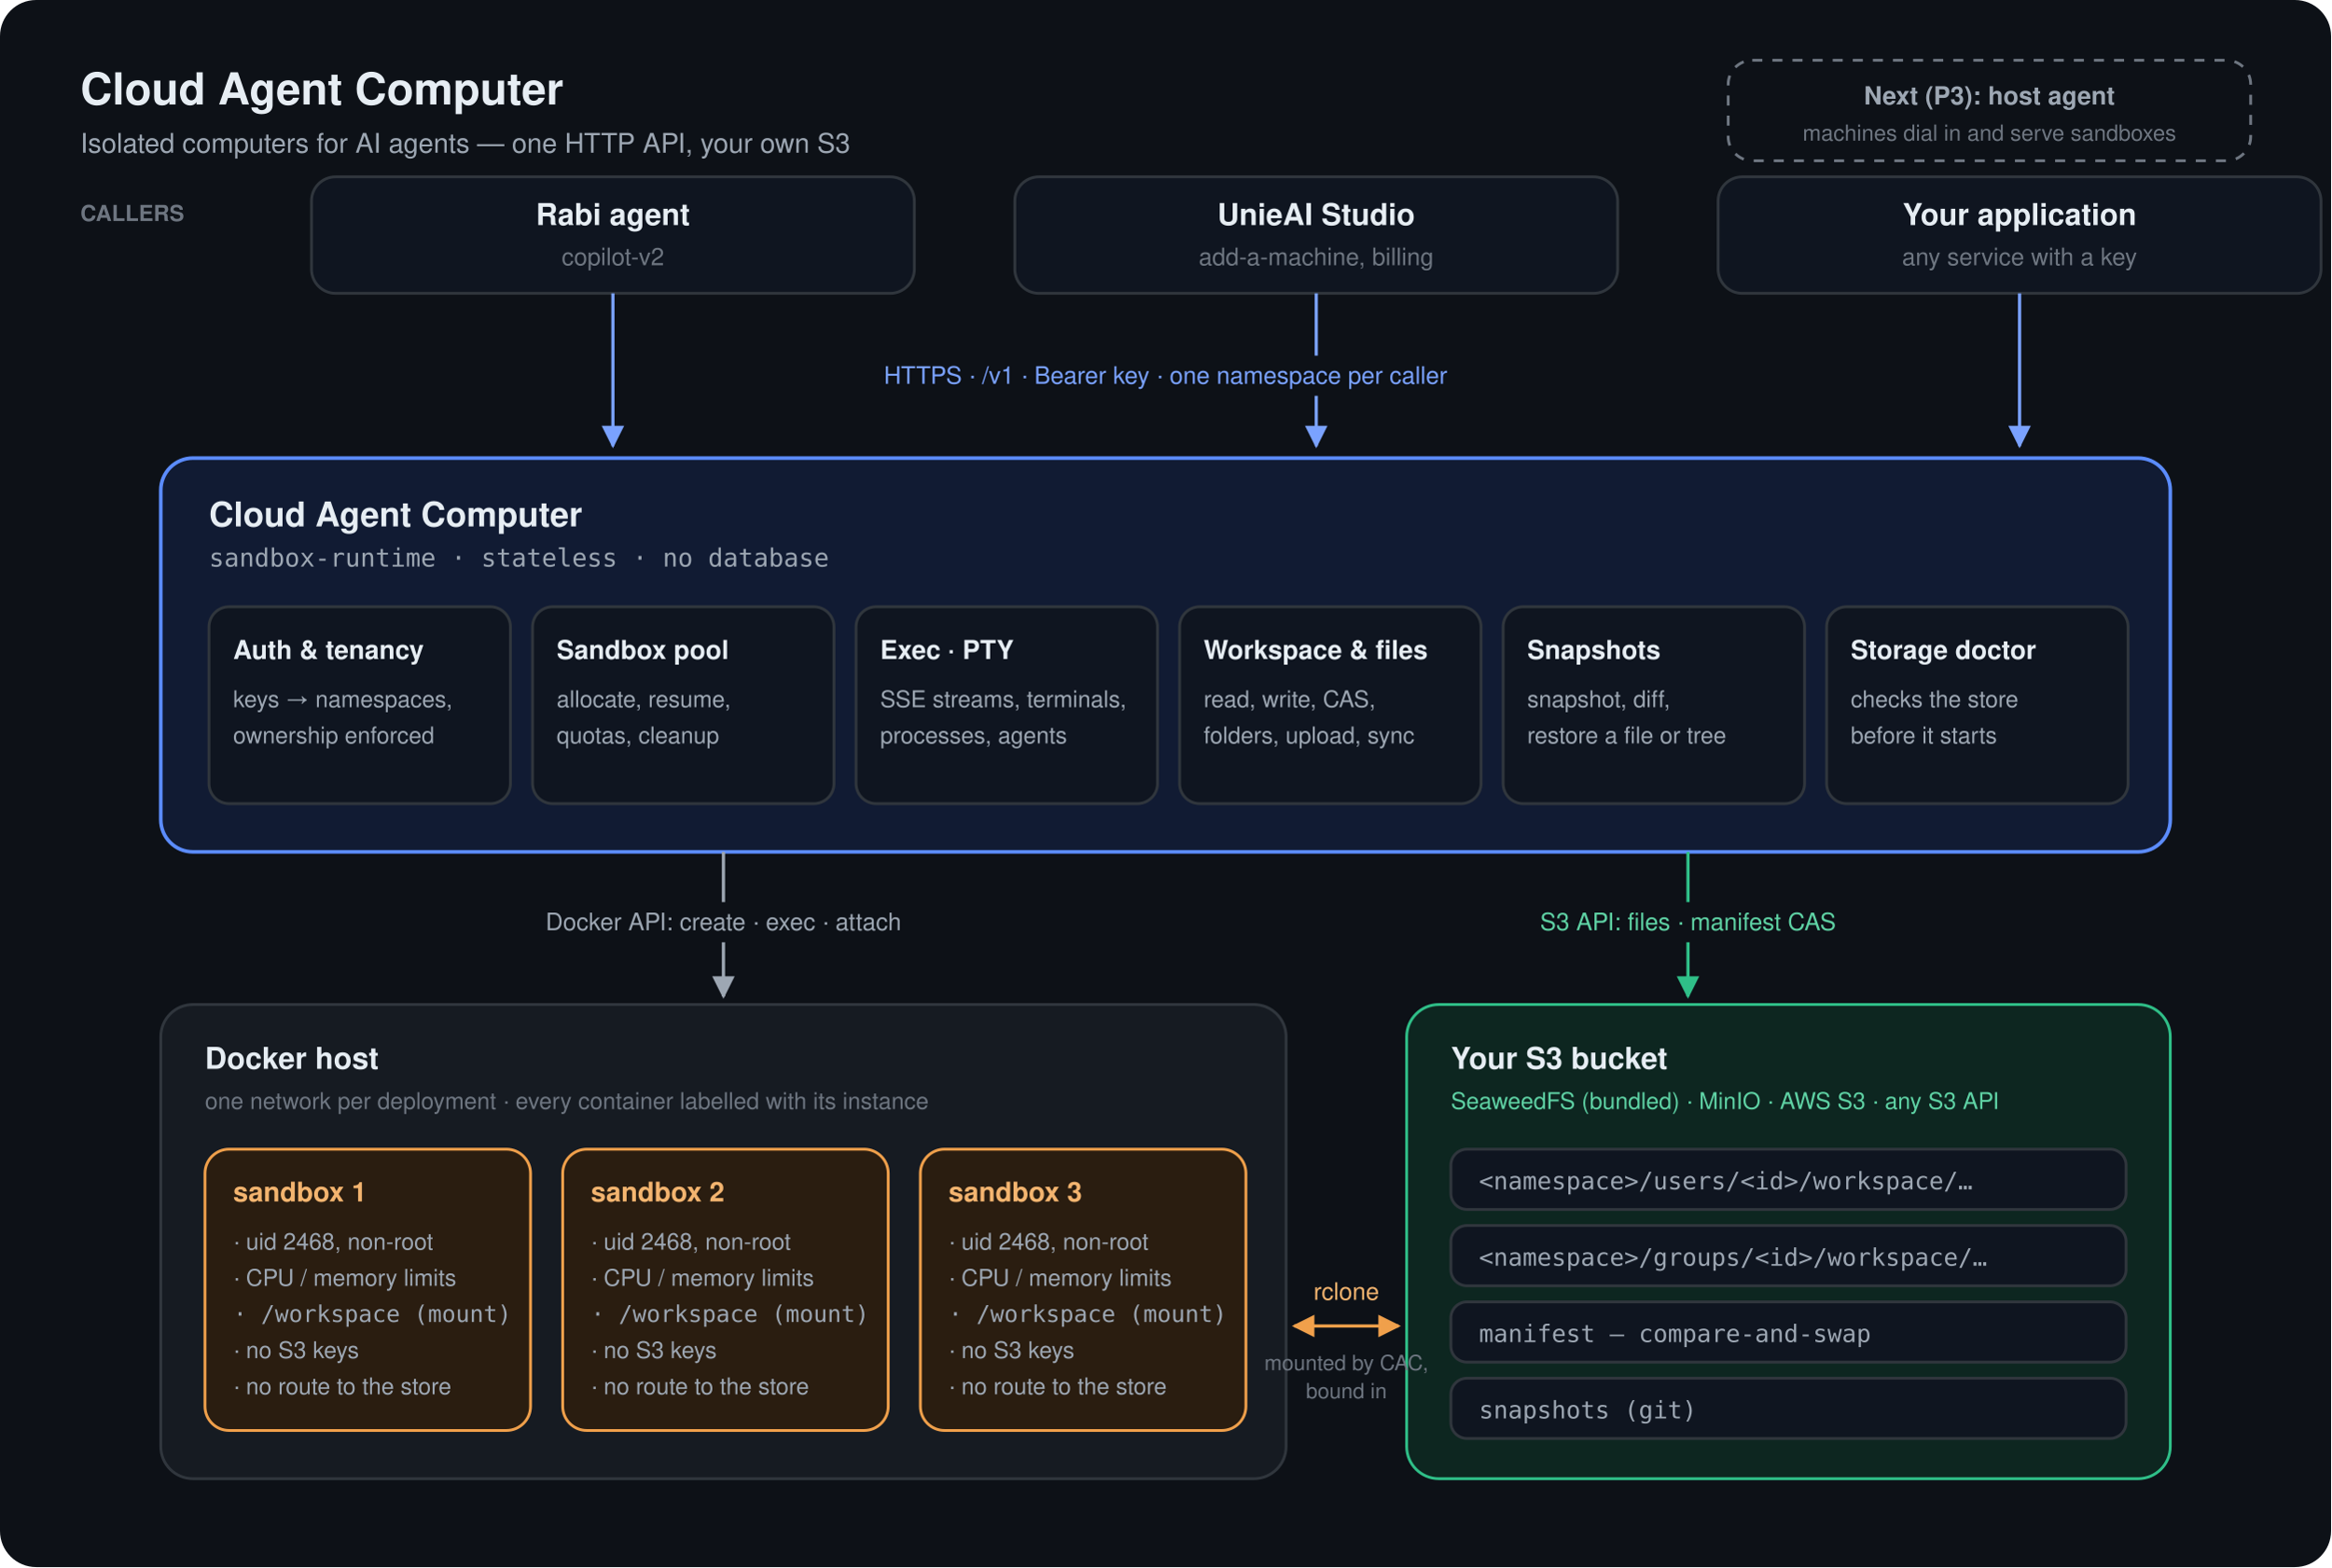
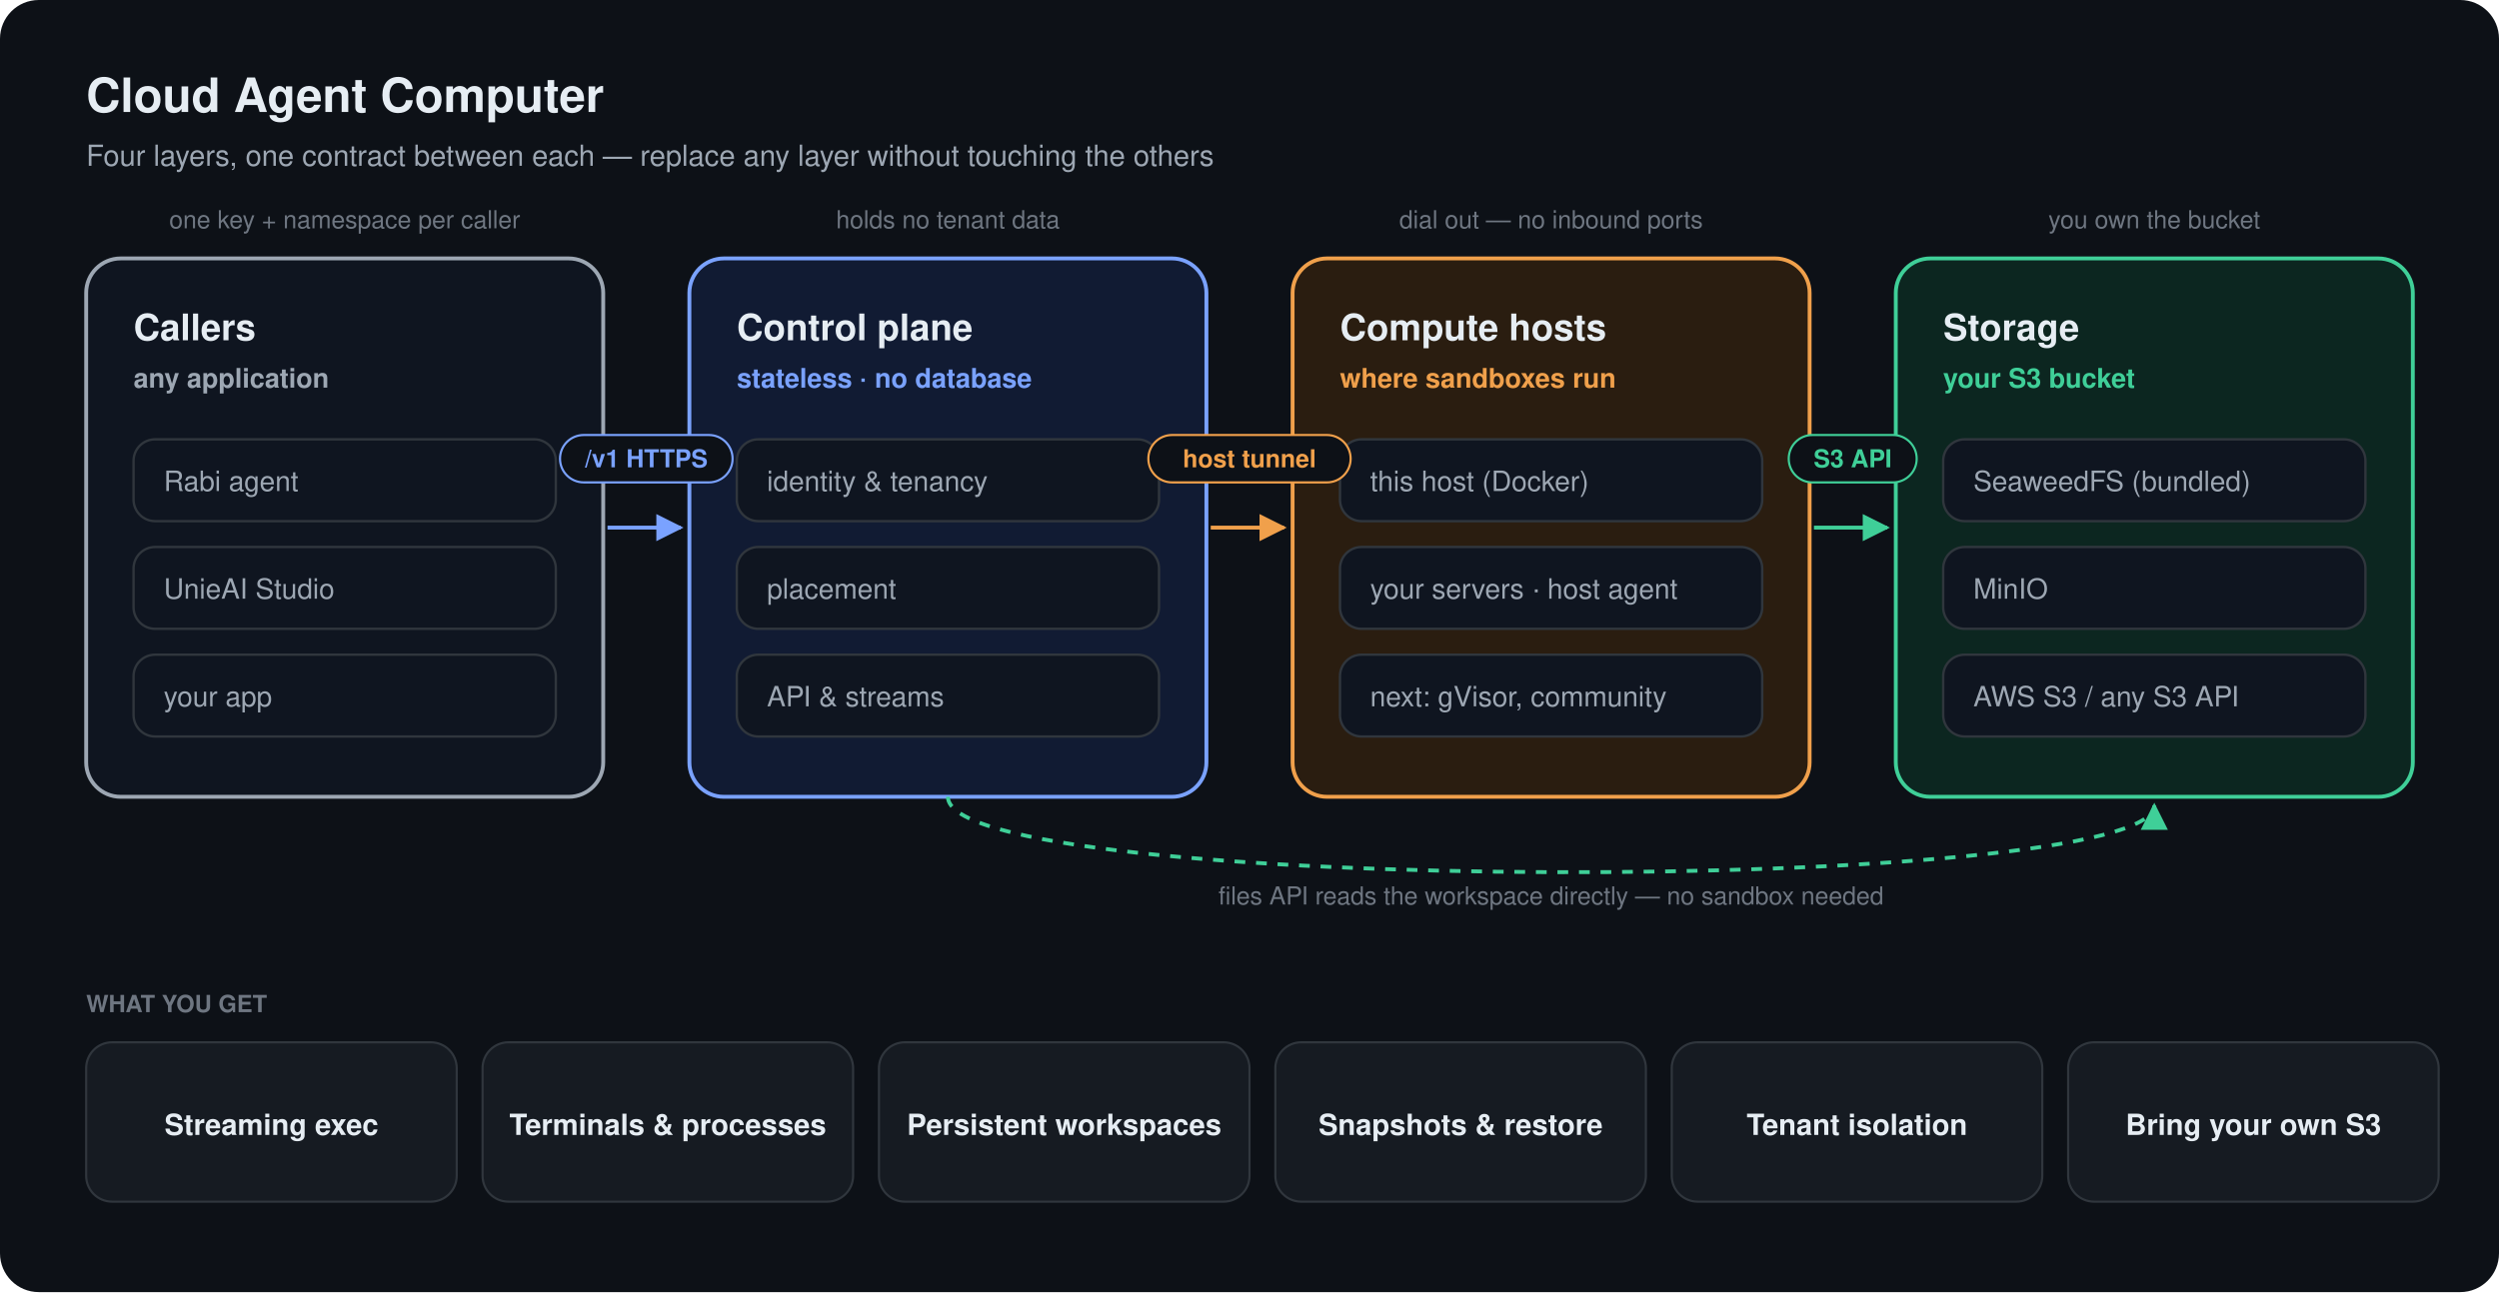
- <svg xmlns="http://www.w3.org/2000/svg" width="1160" height="780" viewBox="0 0 1160 780" role="img" aria-label="Cloud Agent Computer architecture">
+ <svg xmlns="http://www.w3.org/2000/svg" width="1160" height="600" viewBox="0 0 1160 600" role="img" aria-label="Cloud Agent Computer: decoupled architecture">
  <defs>
-     <marker id="arr" viewBox="0 0 10 10" refX="9" refY="5" markerWidth="7" markerHeight="7" orient="auto-start-reverse">
-       <path d="M0 0 L10 5 L0 10 z" fill="#9da7b3" />
+     <marker id="ar" viewBox="0 0 10 10" refX="9" refY="5" markerWidth="7" markerHeight="7" orient="auto-start-reverse">
+       <path d="M0 0L10 5L0 10z" fill="#9da7b3" />
    </marker>
-     <marker id="arrA" viewBox="0 0 10 10" refX="9" refY="5" markerWidth="7" markerHeight="7" orient="auto-start-reverse">
-       <path d="M0 0 L10 5 L0 10 z" fill="#7aa2ff" />
+     <marker id="aa" viewBox="0 0 10 10" refX="9" refY="5" markerWidth="7" markerHeight="7" orient="auto-start-reverse">
+       <path d="M0 0L10 5L0 10z" fill="#7aa2ff" />
    </marker>
-     <marker id="arrG" viewBox="0 0 10 10" refX="9" refY="5" markerWidth="7" markerHeight="7" orient="auto-start-reverse">
-       <path d="M0 0 L10 5 L0 10 z" fill="#2fbf88" />
+     <marker id="ag" viewBox="0 0 10 10" refX="9" refY="5" markerWidth="7" markerHeight="7" orient="auto-start-reverse">
+       <path d="M0 0L10 5L0 10z" fill="#3fcf98" />
    </marker>
-     <marker id="arrO" viewBox="0 0 10 10" refX="9" refY="5" markerWidth="7" markerHeight="7" orient="auto-start-reverse">
-       <path d="M0 0 L10 5 L0 10 z" fill="#f0a04b" />
+     <marker id="ao" viewBox="0 0 10 10" refX="9" refY="5" markerWidth="7" markerHeight="7" orient="auto-start-reverse">
+       <path d="M0 0L10 5L0 10z" fill="#f0a04b" />
+     </marker>
+     <marker id="av" viewBox="0 0 10 10" refX="9" refY="5" markerWidth="7" markerHeight="7" orient="auto-start-reverse">
+       <path d="M0 0L10 5L0 10z" fill="#b39bff" />
    </marker>
  </defs>
-   <rect width="1160" height="780" rx="18" fill="#0d1117" />
+   <rect width="1160" height="600" rx="18" fill="#0d1117" />
  <text x="40" y="52" font-family="-apple-system,BlinkMacSystemFont,'Segoe UI',Helvetica,Arial,sans-serif" font-size="22" font-weight="700" fill="#e6edf3" text-anchor="start">Cloud Agent Computer</text>
-   <text x="40" y="76" font-family="-apple-system,BlinkMacSystemFont,'Segoe UI',Helvetica,Arial,sans-serif" font-size="13.5" font-weight="400" fill="#9da7b3" text-anchor="start">Isolated computers for AI agents — one HTTP API, your own S3</text>
-   <text x="40" y="110" font-family="-apple-system,BlinkMacSystemFont,'Segoe UI',Helvetica,Arial,sans-serif" font-size="11" font-weight="700" fill="#6e7681" text-anchor="start">CALLERS</text>
-   <rect x="155" y="88" width="300" height="58" rx="12" fill="#0f1520" stroke="#30363d" stroke-width="1.4" />
-   <text x="305.0" y="112" font-family="-apple-system,BlinkMacSystemFont,'Segoe UI',Helvetica,Arial,sans-serif" font-size="15" font-weight="600" fill="#e6edf3" text-anchor="middle">Rabi agent</text>
-   <text x="305.0" y="132" font-family="-apple-system,BlinkMacSystemFont,'Segoe UI',Helvetica,Arial,sans-serif" font-size="12" font-weight="400" fill="#6e7681" text-anchor="middle">copilot-v2</text>
-   <path d="M305.0 146 L305.0 222" stroke="#7aa2ff" stroke-width="1.6" fill="none" marker-end="url(#arrA)" />
-   <rect x="505" y="88" width="300" height="58" rx="12" fill="#0f1520" stroke="#30363d" stroke-width="1.4" />
-   <text x="655.0" y="112" font-family="-apple-system,BlinkMacSystemFont,'Segoe UI',Helvetica,Arial,sans-serif" font-size="15" font-weight="600" fill="#e6edf3" text-anchor="middle">UnieAI Studio</text>
-   <text x="655.0" y="132" font-family="-apple-system,BlinkMacSystemFont,'Segoe UI',Helvetica,Arial,sans-serif" font-size="12" font-weight="400" fill="#6e7681" text-anchor="middle">add-a-machine, billing</text>
-   <path d="M655.0 146 L655.0 222" stroke="#7aa2ff" stroke-width="1.6" fill="none" marker-end="url(#arrA)" />
-   <rect x="855" y="88" width="300" height="58" rx="12" fill="#0f1520" stroke="#30363d" stroke-width="1.4" />
-   <text x="1005.0" y="112" font-family="-apple-system,BlinkMacSystemFont,'Segoe UI',Helvetica,Arial,sans-serif" font-size="15" font-weight="600" fill="#e6edf3" text-anchor="middle">Your application</text>
-   <text x="1005.0" y="132" font-family="-apple-system,BlinkMacSystemFont,'Segoe UI',Helvetica,Arial,sans-serif" font-size="12" font-weight="400" fill="#6e7681" text-anchor="middle">any service with a key</text>
-   <path d="M1005.0 146 L1005.0 222" stroke="#7aa2ff" stroke-width="1.6" fill="none" marker-end="url(#arrA)" />
-   <rect x="384.9" y="177" width="390.2" height="20" rx="10" fill="#0d1117" />
-   <text x="580.0" y="191" font-family="-apple-system,BlinkMacSystemFont,'Segoe UI',Helvetica,Arial,sans-serif" font-size="12" font-weight="500" fill="#7aa2ff" text-anchor="middle">HTTPS  ·  /v1  ·  Bearer key  ·  one namespace per caller</text>
-   <rect x="80" y="228" width="1000" height="196" rx="16" fill="#111b33" stroke="#5b8cff" stroke-width="1.8" />
-   <text x="104" y="262" font-family="-apple-system,BlinkMacSystemFont,'Segoe UI',Helvetica,Arial,sans-serif" font-size="17" font-weight="700" fill="#e6edf3" text-anchor="start">Cloud Agent Computer</text>
-   <text x="104" y="282" font-family="ui-monospace,SFMono-Regular,Menlo,Consolas,monospace" font-size="12.5" font-weight="400" fill="#9da7b3" text-anchor="start">sandbox-runtime  ·  stateless  ·  no database</text>
-   <rect x="104" y="302" width="150" height="98" rx="10" fill="#0f1520" stroke="#30363d" stroke-width="1.4" />
-   <text x="116" y="328" font-family="-apple-system,BlinkMacSystemFont,'Segoe UI',Helvetica,Arial,sans-serif" font-size="13" font-weight="600" fill="#e6edf3" text-anchor="start">Auth &amp; tenancy</text>
-   <text x="116" y="352" font-family="-apple-system,BlinkMacSystemFont,'Segoe UI',Helvetica,Arial,sans-serif" font-size="11.5" font-weight="400" fill="#9da7b3" text-anchor="start">keys → namespaces,</text>
-   <text x="116" y="370" font-family="-apple-system,BlinkMacSystemFont,'Segoe UI',Helvetica,Arial,sans-serif" font-size="11.5" font-weight="400" fill="#9da7b3" text-anchor="start">ownership enforced</text>
-   <rect x="265" y="302" width="150" height="98" rx="10" fill="#0f1520" stroke="#30363d" stroke-width="1.4" />
-   <text x="277" y="328" font-family="-apple-system,BlinkMacSystemFont,'Segoe UI',Helvetica,Arial,sans-serif" font-size="13" font-weight="600" fill="#e6edf3" text-anchor="start">Sandbox pool</text>
-   <text x="277" y="352" font-family="-apple-system,BlinkMacSystemFont,'Segoe UI',Helvetica,Arial,sans-serif" font-size="11.5" font-weight="400" fill="#9da7b3" text-anchor="start">allocate, resume,</text>
-   <text x="277" y="370" font-family="-apple-system,BlinkMacSystemFont,'Segoe UI',Helvetica,Arial,sans-serif" font-size="11.5" font-weight="400" fill="#9da7b3" text-anchor="start">quotas, cleanup</text>
-   <rect x="426" y="302" width="150" height="98" rx="10" fill="#0f1520" stroke="#30363d" stroke-width="1.4" />
-   <text x="438" y="328" font-family="-apple-system,BlinkMacSystemFont,'Segoe UI',Helvetica,Arial,sans-serif" font-size="13" font-weight="600" fill="#e6edf3" text-anchor="start">Exec · PTY</text>
-   <text x="438" y="352" font-family="-apple-system,BlinkMacSystemFont,'Segoe UI',Helvetica,Arial,sans-serif" font-size="11.5" font-weight="400" fill="#9da7b3" text-anchor="start">SSE streams, terminals,</text>
-   <text x="438" y="370" font-family="-apple-system,BlinkMacSystemFont,'Segoe UI',Helvetica,Arial,sans-serif" font-size="11.5" font-weight="400" fill="#9da7b3" text-anchor="start">processes, agents</text>
-   <rect x="587" y="302" width="150" height="98" rx="10" fill="#0f1520" stroke="#30363d" stroke-width="1.4" />
-   <text x="599" y="328" font-family="-apple-system,BlinkMacSystemFont,'Segoe UI',Helvetica,Arial,sans-serif" font-size="13" font-weight="600" fill="#e6edf3" text-anchor="start">Workspace &amp; files</text>
-   <text x="599" y="352" font-family="-apple-system,BlinkMacSystemFont,'Segoe UI',Helvetica,Arial,sans-serif" font-size="11.5" font-weight="400" fill="#9da7b3" text-anchor="start">read, write, CAS,</text>
-   <text x="599" y="370" font-family="-apple-system,BlinkMacSystemFont,'Segoe UI',Helvetica,Arial,sans-serif" font-size="11.5" font-weight="400" fill="#9da7b3" text-anchor="start">folders, upload, sync</text>
-   <rect x="748" y="302" width="150" height="98" rx="10" fill="#0f1520" stroke="#30363d" stroke-width="1.4" />
-   <text x="760" y="328" font-family="-apple-system,BlinkMacSystemFont,'Segoe UI',Helvetica,Arial,sans-serif" font-size="13" font-weight="600" fill="#e6edf3" text-anchor="start">Snapshots</text>
-   <text x="760" y="352" font-family="-apple-system,BlinkMacSystemFont,'Segoe UI',Helvetica,Arial,sans-serif" font-size="11.5" font-weight="400" fill="#9da7b3" text-anchor="start">snapshot, diff,</text>
-   <text x="760" y="370" font-family="-apple-system,BlinkMacSystemFont,'Segoe UI',Helvetica,Arial,sans-serif" font-size="11.5" font-weight="400" fill="#9da7b3" text-anchor="start">restore a file or tree</text>
-   <rect x="909" y="302" width="150" height="98" rx="10" fill="#0f1520" stroke="#30363d" stroke-width="1.4" />
-   <text x="921" y="328" font-family="-apple-system,BlinkMacSystemFont,'Segoe UI',Helvetica,Arial,sans-serif" font-size="13" font-weight="600" fill="#e6edf3" text-anchor="start">Storage doctor</text>
-   <text x="921" y="352" font-family="-apple-system,BlinkMacSystemFont,'Segoe UI',Helvetica,Arial,sans-serif" font-size="11.5" font-weight="400" fill="#9da7b3" text-anchor="start">checks the store</text>
-   <text x="921" y="370" font-family="-apple-system,BlinkMacSystemFont,'Segoe UI',Helvetica,Arial,sans-serif" font-size="11.5" font-weight="400" fill="#9da7b3" text-anchor="start">before it starts</text>
-   <rect x="80" y="500" width="560" height="236" rx="16" fill="#161b22" stroke="#30363d" stroke-width="1.4" />
-   <text x="102" y="532" font-family="-apple-system,BlinkMacSystemFont,'Segoe UI',Helvetica,Arial,sans-serif" font-size="15" font-weight="700" fill="#e6edf3" text-anchor="start">Docker host</text>
-   <text x="102" y="552" font-family="-apple-system,BlinkMacSystemFont,'Segoe UI',Helvetica,Arial,sans-serif" font-size="11.5" font-weight="400" fill="#6e7681" text-anchor="start">one network per deployment  ·  every container labelled with its instance</text>
-   <rect x="102" y="572" width="162" height="140" rx="12" fill="#2a1d10" stroke="#f0a04b" stroke-width="1.4" />
-   <text x="116" y="598" font-family="-apple-system,BlinkMacSystemFont,'Segoe UI',Helvetica,Arial,sans-serif" font-size="13.5" font-weight="700" fill="#f3b46f" text-anchor="start">sandbox 1</text>
-   <text x="116" y="622" font-family="-apple-system,BlinkMacSystemFont,'Segoe UI',Helvetica,Arial,sans-serif" font-size="11.5" font-weight="400" fill="#9da7b3" text-anchor="start">· uid 2468, non-root</text>
-   <text x="116" y="640" font-family="-apple-system,BlinkMacSystemFont,'Segoe UI',Helvetica,Arial,sans-serif" font-size="11.5" font-weight="400" fill="#9da7b3" text-anchor="start">· CPU / memory limits</text>
-   <text x="116" y="658" font-family="ui-monospace,SFMono-Regular,Menlo,Consolas,monospace" font-size="11.5" font-weight="400" fill="#9da7b3" text-anchor="start">· /workspace  (mount)</text>
-   <text x="116" y="676" font-family="-apple-system,BlinkMacSystemFont,'Segoe UI',Helvetica,Arial,sans-serif" font-size="11.5" font-weight="400" fill="#9da7b3" text-anchor="start">· no S3 keys</text>
-   <text x="116" y="694" font-family="-apple-system,BlinkMacSystemFont,'Segoe UI',Helvetica,Arial,sans-serif" font-size="11.5" font-weight="400" fill="#9da7b3" text-anchor="start">· no route to the store</text>
-   <rect x="280" y="572" width="162" height="140" rx="12" fill="#2a1d10" stroke="#f0a04b" stroke-width="1.4" />
-   <text x="294" y="598" font-family="-apple-system,BlinkMacSystemFont,'Segoe UI',Helvetica,Arial,sans-serif" font-size="13.5" font-weight="700" fill="#f3b46f" text-anchor="start">sandbox 2</text>
-   <text x="294" y="622" font-family="-apple-system,BlinkMacSystemFont,'Segoe UI',Helvetica,Arial,sans-serif" font-size="11.5" font-weight="400" fill="#9da7b3" text-anchor="start">· uid 2468, non-root</text>
-   <text x="294" y="640" font-family="-apple-system,BlinkMacSystemFont,'Segoe UI',Helvetica,Arial,sans-serif" font-size="11.5" font-weight="400" fill="#9da7b3" text-anchor="start">· CPU / memory limits</text>
-   <text x="294" y="658" font-family="ui-monospace,SFMono-Regular,Menlo,Consolas,monospace" font-size="11.5" font-weight="400" fill="#9da7b3" text-anchor="start">· /workspace  (mount)</text>
-   <text x="294" y="676" font-family="-apple-system,BlinkMacSystemFont,'Segoe UI',Helvetica,Arial,sans-serif" font-size="11.5" font-weight="400" fill="#9da7b3" text-anchor="start">· no S3 keys</text>
-   <text x="294" y="694" font-family="-apple-system,BlinkMacSystemFont,'Segoe UI',Helvetica,Arial,sans-serif" font-size="11.5" font-weight="400" fill="#9da7b3" text-anchor="start">· no route to the store</text>
-   <rect x="458" y="572" width="162" height="140" rx="12" fill="#2a1d10" stroke="#f0a04b" stroke-width="1.4" />
-   <text x="472" y="598" font-family="-apple-system,BlinkMacSystemFont,'Segoe UI',Helvetica,Arial,sans-serif" font-size="13.5" font-weight="700" fill="#f3b46f" text-anchor="start">sandbox 3</text>
-   <text x="472" y="622" font-family="-apple-system,BlinkMacSystemFont,'Segoe UI',Helvetica,Arial,sans-serif" font-size="11.5" font-weight="400" fill="#9da7b3" text-anchor="start">· uid 2468, non-root</text>
-   <text x="472" y="640" font-family="-apple-system,BlinkMacSystemFont,'Segoe UI',Helvetica,Arial,sans-serif" font-size="11.5" font-weight="400" fill="#9da7b3" text-anchor="start">· CPU / memory limits</text>
-   <text x="472" y="658" font-family="ui-monospace,SFMono-Regular,Menlo,Consolas,monospace" font-size="11.5" font-weight="400" fill="#9da7b3" text-anchor="start">· /workspace  (mount)</text>
-   <text x="472" y="676" font-family="-apple-system,BlinkMacSystemFont,'Segoe UI',Helvetica,Arial,sans-serif" font-size="11.5" font-weight="400" fill="#9da7b3" text-anchor="start">· no S3 keys</text>
-   <text x="472" y="694" font-family="-apple-system,BlinkMacSystemFont,'Segoe UI',Helvetica,Arial,sans-serif" font-size="11.5" font-weight="400" fill="#9da7b3" text-anchor="start">· no route to the store</text>
-   <path d="M360 424 L360 496" stroke="#9da7b3" stroke-width="1.6" fill="none" marker-end="url(#arr)" />
-   <rect x="240.8" y="449" width="238.4" height="20" rx="10" fill="#0d1117" />
-   <text x="360" y="463" font-family="-apple-system,BlinkMacSystemFont,'Segoe UI',Helvetica,Arial,sans-serif" font-size="12" font-weight="500" fill="#9da7b3" text-anchor="middle">Docker API: create · exec · attach</text>
-   <rect x="700" y="500" width="380" height="236" rx="16" fill="#0d2620" stroke="#2fbf88" stroke-width="1.4" />
-   <text x="722" y="532" font-family="-apple-system,BlinkMacSystemFont,'Segoe UI',Helvetica,Arial,sans-serif" font-size="15" font-weight="700" fill="#e6edf3" text-anchor="start">Your S3 bucket</text>
-   <text x="722" y="552" font-family="-apple-system,BlinkMacSystemFont,'Segoe UI',Helvetica,Arial,sans-serif" font-size="11.5" font-weight="400" fill="#5fd3a5" text-anchor="start">SeaweedFS (bundled) · MinIO · AWS S3 · any S3 API</text>
-   <rect x="722" y="572" width="336" height="30" rx="8" fill="#0f1520" stroke="#30363d" stroke-width="1.4" />
-   <text x="736" y="592" font-family="ui-monospace,SFMono-Regular,Menlo,Consolas,monospace" font-size="12" font-weight="400" fill="#9da7b3" text-anchor="start">&lt;namespace&gt;/users/&lt;id&gt;/workspace/…</text>
-   <rect x="722" y="610" width="336" height="30" rx="8" fill="#0f1520" stroke="#30363d" stroke-width="1.4" />
-   <text x="736" y="630" font-family="ui-monospace,SFMono-Regular,Menlo,Consolas,monospace" font-size="12" font-weight="400" fill="#9da7b3" text-anchor="start">&lt;namespace&gt;/groups/&lt;id&gt;/workspace/…</text>
-   <rect x="722" y="648" width="336" height="30" rx="8" fill="#0f1520" stroke="#30363d" stroke-width="1.4" />
-   <text x="736" y="668" font-family="ui-monospace,SFMono-Regular,Menlo,Consolas,monospace" font-size="12" font-weight="400" fill="#9da7b3" text-anchor="start">manifest — compare-and-swap</text>
-   <rect x="722" y="686" width="336" height="30" rx="8" fill="#0f1520" stroke="#30363d" stroke-width="1.4" />
-   <text x="736" y="706" font-family="ui-monospace,SFMono-Regular,Menlo,Consolas,monospace" font-size="12" font-weight="400" fill="#9da7b3" text-anchor="start">snapshots (git)</text>
-   <path d="M840 424 L840 496" stroke="#2fbf88" stroke-width="1.6" fill="none" marker-end="url(#arrG)" />
-   <rect x="740.6" y="449" width="198.8" height="20" rx="10" fill="#0d1117" />
-   <text x="840" y="463" font-family="-apple-system,BlinkMacSystemFont,'Segoe UI',Helvetica,Arial,sans-serif" font-size="12" font-weight="500" fill="#5fd3a5" text-anchor="middle">S3 API: files · manifest CAS</text>
-   <path d="M696 660 L644 660" stroke="#f0a04b" stroke-width="1.6" fill="none" marker-end="url(#arrO)" marker-start="url(#arrO)" />
-   <rect x="643.2" y="633" width="53.6" height="20" rx="10" fill="#0d1117" />
-   <text x="670.0" y="647" font-family="-apple-system,BlinkMacSystemFont,'Segoe UI',Helvetica,Arial,sans-serif" font-size="12" font-weight="500" fill="#f3b46f" text-anchor="middle">rclone</text>
-   <text x="670.0" y="682" font-family="-apple-system,BlinkMacSystemFont,'Segoe UI',Helvetica,Arial,sans-serif" font-size="10.5" fill="#6e7681" text-anchor="middle">mounted by CAC,</text>
-   <text x="670.0" y="696" font-family="-apple-system,BlinkMacSystemFont,'Segoe UI',Helvetica,Arial,sans-serif" font-size="10.5" fill="#6e7681" text-anchor="middle">bound in</text>
-   <rect x="860" y="30" width="260" height="50" rx="12" fill="none" stroke="#6e7681" stroke-width="1.4" stroke-dasharray="5 5" />
-   <text x="990" y="52" font-family="-apple-system,BlinkMacSystemFont,'Segoe UI',Helvetica,Arial,sans-serif" font-size="12.5" font-weight="600" fill="#9da7b3" text-anchor="middle">Next (P3): host agent</text>
-   <text x="990" y="70" font-family="-apple-system,BlinkMacSystemFont,'Segoe UI',Helvetica,Arial,sans-serif" font-size="11" font-weight="400" fill="#6e7681" text-anchor="middle">machines dial in and serve sandboxes</text>
+   <text x="40" y="77" font-family="-apple-system,BlinkMacSystemFont,'Segoe UI',Helvetica,Arial,sans-serif" font-size="13.5" font-weight="400" fill="#9da7b3" text-anchor="start">Four layers, one contract between each — replace any layer without touching the others</text>
+   <rect x="40" y="120" width="240" height="250" rx="16" fill="#0f1520" stroke="#9da7b3" stroke-width="1.8" />
+   <text x="62" y="158" font-family="-apple-system,BlinkMacSystemFont,'Segoe UI',Helvetica,Arial,sans-serif" font-size="17" font-weight="700" fill="#e6edf3" text-anchor="start">Callers</text>
+   <text x="62" y="180" font-family="-apple-system,BlinkMacSystemFont,'Segoe UI',Helvetica,Arial,sans-serif" font-size="12.5" font-weight="600" fill="#9da7b3" text-anchor="start">any application</text>
+   <rect x="62" y="204" width="196" height="38" rx="10" fill="#0f1520" stroke="#30363d" stroke-width="1.1" />
+   <text x="76" y="228" font-family="-apple-system,BlinkMacSystemFont,'Segoe UI',Helvetica,Arial,sans-serif" font-size="13" font-weight="400" fill="#9da7b3" text-anchor="start">Rabi agent</text>
+   <rect x="62" y="254" width="196" height="38" rx="10" fill="#0f1520" stroke="#30363d" stroke-width="1.1" />
+   <text x="76" y="278" font-family="-apple-system,BlinkMacSystemFont,'Segoe UI',Helvetica,Arial,sans-serif" font-size="13" font-weight="400" fill="#9da7b3" text-anchor="start">UnieAI Studio</text>
+   <rect x="62" y="304" width="196" height="38" rx="10" fill="#0f1520" stroke="#30363d" stroke-width="1.1" />
+   <text x="76" y="328" font-family="-apple-system,BlinkMacSystemFont,'Segoe UI',Helvetica,Arial,sans-serif" font-size="13" font-weight="400" fill="#9da7b3" text-anchor="start">your app</text>
+   <rect x="320" y="120" width="240" height="250" rx="16" fill="#111b33" stroke="#7aa2ff" stroke-width="1.8" />
+   <text x="342" y="158" font-family="-apple-system,BlinkMacSystemFont,'Segoe UI',Helvetica,Arial,sans-serif" font-size="17" font-weight="700" fill="#e6edf3" text-anchor="start">Control plane</text>
+   <text x="342" y="180" font-family="-apple-system,BlinkMacSystemFont,'Segoe UI',Helvetica,Arial,sans-serif" font-size="12.5" font-weight="600" fill="#7aa2ff" text-anchor="start">stateless · no database</text>
+   <rect x="342" y="204" width="196" height="38" rx="10" fill="#0f1520" stroke="#30363d" stroke-width="1.1" />
+   <text x="356" y="228" font-family="-apple-system,BlinkMacSystemFont,'Segoe UI',Helvetica,Arial,sans-serif" font-size="13" font-weight="400" fill="#9da7b3" text-anchor="start">identity &amp; tenancy</text>
+   <rect x="342" y="254" width="196" height="38" rx="10" fill="#0f1520" stroke="#30363d" stroke-width="1.1" />
+   <text x="356" y="278" font-family="-apple-system,BlinkMacSystemFont,'Segoe UI',Helvetica,Arial,sans-serif" font-size="13" font-weight="400" fill="#9da7b3" text-anchor="start">placement</text>
+   <rect x="342" y="304" width="196" height="38" rx="10" fill="#0f1520" stroke="#30363d" stroke-width="1.1" />
+   <text x="356" y="328" font-family="-apple-system,BlinkMacSystemFont,'Segoe UI',Helvetica,Arial,sans-serif" font-size="13" font-weight="400" fill="#9da7b3" text-anchor="start">API &amp; streams</text>
+   <rect x="600" y="120" width="240" height="250" rx="16" fill="#2a1d10" stroke="#f0a04b" stroke-width="1.8" />
+   <text x="622" y="158" font-family="-apple-system,BlinkMacSystemFont,'Segoe UI',Helvetica,Arial,sans-serif" font-size="17" font-weight="700" fill="#e6edf3" text-anchor="start">Compute hosts</text>
+   <text x="622" y="180" font-family="-apple-system,BlinkMacSystemFont,'Segoe UI',Helvetica,Arial,sans-serif" font-size="12.5" font-weight="600" fill="#f0a04b" text-anchor="start">where sandboxes run</text>
+   <rect x="622" y="204" width="196" height="38" rx="10" fill="#0f1520" stroke="#30363d" stroke-width="1.1" />
+   <text x="636" y="228" font-family="-apple-system,BlinkMacSystemFont,'Segoe UI',Helvetica,Arial,sans-serif" font-size="13" font-weight="400" fill="#9da7b3" text-anchor="start">this host (Docker)</text>
+   <rect x="622" y="254" width="196" height="38" rx="10" fill="#0f1520" stroke="#30363d" stroke-width="1.1" />
+   <text x="636" y="278" font-family="-apple-system,BlinkMacSystemFont,'Segoe UI',Helvetica,Arial,sans-serif" font-size="13" font-weight="400" fill="#9da7b3" text-anchor="start">your servers · host agent</text>
+   <rect x="622" y="304" width="196" height="38" rx="10" fill="#0f1520" stroke="#30363d" stroke-width="1.1" />
+   <text x="636" y="328" font-family="-apple-system,BlinkMacSystemFont,'Segoe UI',Helvetica,Arial,sans-serif" font-size="13" font-weight="400" fill="#9da7b3" text-anchor="start">next: gVisor, community</text>
+   <rect x="880" y="120" width="240" height="250" rx="16" fill="#0c2620" stroke="#3fcf98" stroke-width="1.8" />
+   <text x="902" y="158" font-family="-apple-system,BlinkMacSystemFont,'Segoe UI',Helvetica,Arial,sans-serif" font-size="17" font-weight="700" fill="#e6edf3" text-anchor="start">Storage</text>
+   <text x="902" y="180" font-family="-apple-system,BlinkMacSystemFont,'Segoe UI',Helvetica,Arial,sans-serif" font-size="12.5" font-weight="600" fill="#3fcf98" text-anchor="start">your S3 bucket</text>
+   <rect x="902" y="204" width="196" height="38" rx="10" fill="#0f1520" stroke="#30363d" stroke-width="1.1" />
+   <text x="916" y="228" font-family="-apple-system,BlinkMacSystemFont,'Segoe UI',Helvetica,Arial,sans-serif" font-size="13" font-weight="400" fill="#9da7b3" text-anchor="start">SeaweedFS (bundled)</text>
+   <rect x="902" y="254" width="196" height="38" rx="10" fill="#0f1520" stroke="#30363d" stroke-width="1.1" />
+   <text x="916" y="278" font-family="-apple-system,BlinkMacSystemFont,'Segoe UI',Helvetica,Arial,sans-serif" font-size="13" font-weight="400" fill="#9da7b3" text-anchor="start">MinIO</text>
+   <rect x="902" y="304" width="196" height="38" rx="10" fill="#0f1520" stroke="#30363d" stroke-width="1.1" />
+   <text x="916" y="328" font-family="-apple-system,BlinkMacSystemFont,'Segoe UI',Helvetica,Arial,sans-serif" font-size="13" font-weight="400" fill="#9da7b3" text-anchor="start">AWS S3 / any S3 API</text>
+   <path d="M282 245 L316 245" stroke="#7aa2ff" stroke-width="1.8" fill="none" marker-end="url(#aa)" />
+   <rect x="259.95" y="202" width="80.1" height="22" rx="11" fill="#0d1117" stroke="#7aa2ff" stroke-width="1" />
+   <text x="300.0" y="217" font-family="-apple-system,BlinkMacSystemFont,'Segoe UI',Helvetica,Arial,sans-serif" font-size="11.5" font-weight="600" fill="#7aa2ff" text-anchor="middle">/v1 HTTPS</text>
+   <path d="M562 245 L596 245" stroke="#f0a04b" stroke-width="1.8" fill="none" marker-end="url(#ao)" />
+   <rect x="533.05" y="202" width="93.9" height="22" rx="11" fill="#0d1117" stroke="#f0a04b" stroke-width="1" />
+   <text x="580.0" y="217" font-family="-apple-system,BlinkMacSystemFont,'Segoe UI',Helvetica,Arial,sans-serif" font-size="11.5" font-weight="600" fill="#f0a04b" text-anchor="middle">host tunnel</text>
+   <path d="M842 245 L876 245" stroke="#3fcf98" stroke-width="1.8" fill="none" marker-end="url(#ag)" />
+   <rect x="830.3" y="202" width="59.4" height="22" rx="11" fill="#0d1117" stroke="#3fcf98" stroke-width="1" />
+   <text x="860.0" y="217" font-family="-apple-system,BlinkMacSystemFont,'Segoe UI',Helvetica,Arial,sans-serif" font-size="11.5" font-weight="600" fill="#3fcf98" text-anchor="middle">S3 API</text>
+   <path d="M440 370 C 440 416, 1000 416, 1000 374" stroke="#3fcf98" stroke-width="1.8" fill="none" marker-end="url(#ag)" stroke-dasharray="5 5" />
+   <text x="720" y="420" font-family="-apple-system,BlinkMacSystemFont,'Segoe UI',Helvetica,Arial,sans-serif" font-size="11.5" font-weight="400" fill="#6e7681" text-anchor="middle">files API reads the workspace directly — no sandbox needed</text>
+   <text x="160" y="106" font-family="-apple-system,BlinkMacSystemFont,'Segoe UI',Helvetica,Arial,sans-serif" font-size="11.5" font-weight="500" fill="#6e7681" text-anchor="middle">one key + namespace per caller</text>
+   <text x="440" y="106" font-family="-apple-system,BlinkMacSystemFont,'Segoe UI',Helvetica,Arial,sans-serif" font-size="11.5" font-weight="500" fill="#6e7681" text-anchor="middle">holds no tenant data</text>
+   <text x="720" y="106" font-family="-apple-system,BlinkMacSystemFont,'Segoe UI',Helvetica,Arial,sans-serif" font-size="11.5" font-weight="500" fill="#6e7681" text-anchor="middle">dial out — no inbound ports</text>
+   <text x="1000" y="106" font-family="-apple-system,BlinkMacSystemFont,'Segoe UI',Helvetica,Arial,sans-serif" font-size="11.5" font-weight="500" fill="#6e7681" text-anchor="middle">you own the bucket</text>
+   <text x="40" y="470" font-family="-apple-system,BlinkMacSystemFont,'Segoe UI',Helvetica,Arial,sans-serif" font-size="11" font-weight="700" fill="#6e7681" text-anchor="start">WHAT YOU GET</text>
+   <rect x="40" y="484" width="172" height="74" rx="12" fill="#161b22" stroke="#30363d" stroke-width="1" />
+   <text x="126.0" y="527" font-family="-apple-system,BlinkMacSystemFont,'Segoe UI',Helvetica,Arial,sans-serif" font-size="13.5" font-weight="600" fill="#e6edf3" text-anchor="middle">Streaming exec</text>
+   <rect x="224" y="484" width="172" height="74" rx="12" fill="#161b22" stroke="#30363d" stroke-width="1" />
+   <text x="310.0" y="527" font-family="-apple-system,BlinkMacSystemFont,'Segoe UI',Helvetica,Arial,sans-serif" font-size="13.5" font-weight="600" fill="#e6edf3" text-anchor="middle">Terminals &amp; processes</text>
+   <rect x="408" y="484" width="172" height="74" rx="12" fill="#161b22" stroke="#30363d" stroke-width="1" />
+   <text x="494.0" y="527" font-family="-apple-system,BlinkMacSystemFont,'Segoe UI',Helvetica,Arial,sans-serif" font-size="13.5" font-weight="600" fill="#e6edf3" text-anchor="middle">Persistent workspaces</text>
+   <rect x="592" y="484" width="172" height="74" rx="12" fill="#161b22" stroke="#30363d" stroke-width="1" />
+   <text x="678.0" y="527" font-family="-apple-system,BlinkMacSystemFont,'Segoe UI',Helvetica,Arial,sans-serif" font-size="13.5" font-weight="600" fill="#e6edf3" text-anchor="middle">Snapshots &amp; restore</text>
+   <rect x="776" y="484" width="172" height="74" rx="12" fill="#161b22" stroke="#30363d" stroke-width="1" />
+   <text x="862.0" y="527" font-family="-apple-system,BlinkMacSystemFont,'Segoe UI',Helvetica,Arial,sans-serif" font-size="13.5" font-weight="600" fill="#e6edf3" text-anchor="middle">Tenant isolation</text>
+   <rect x="960" y="484" width="172" height="74" rx="12" fill="#161b22" stroke="#30363d" stroke-width="1" />
+   <text x="1046.0" y="527" font-family="-apple-system,BlinkMacSystemFont,'Segoe UI',Helvetica,Arial,sans-serif" font-size="13.5" font-weight="600" fill="#e6edf3" text-anchor="middle">Bring your own S3</text>
</svg>
